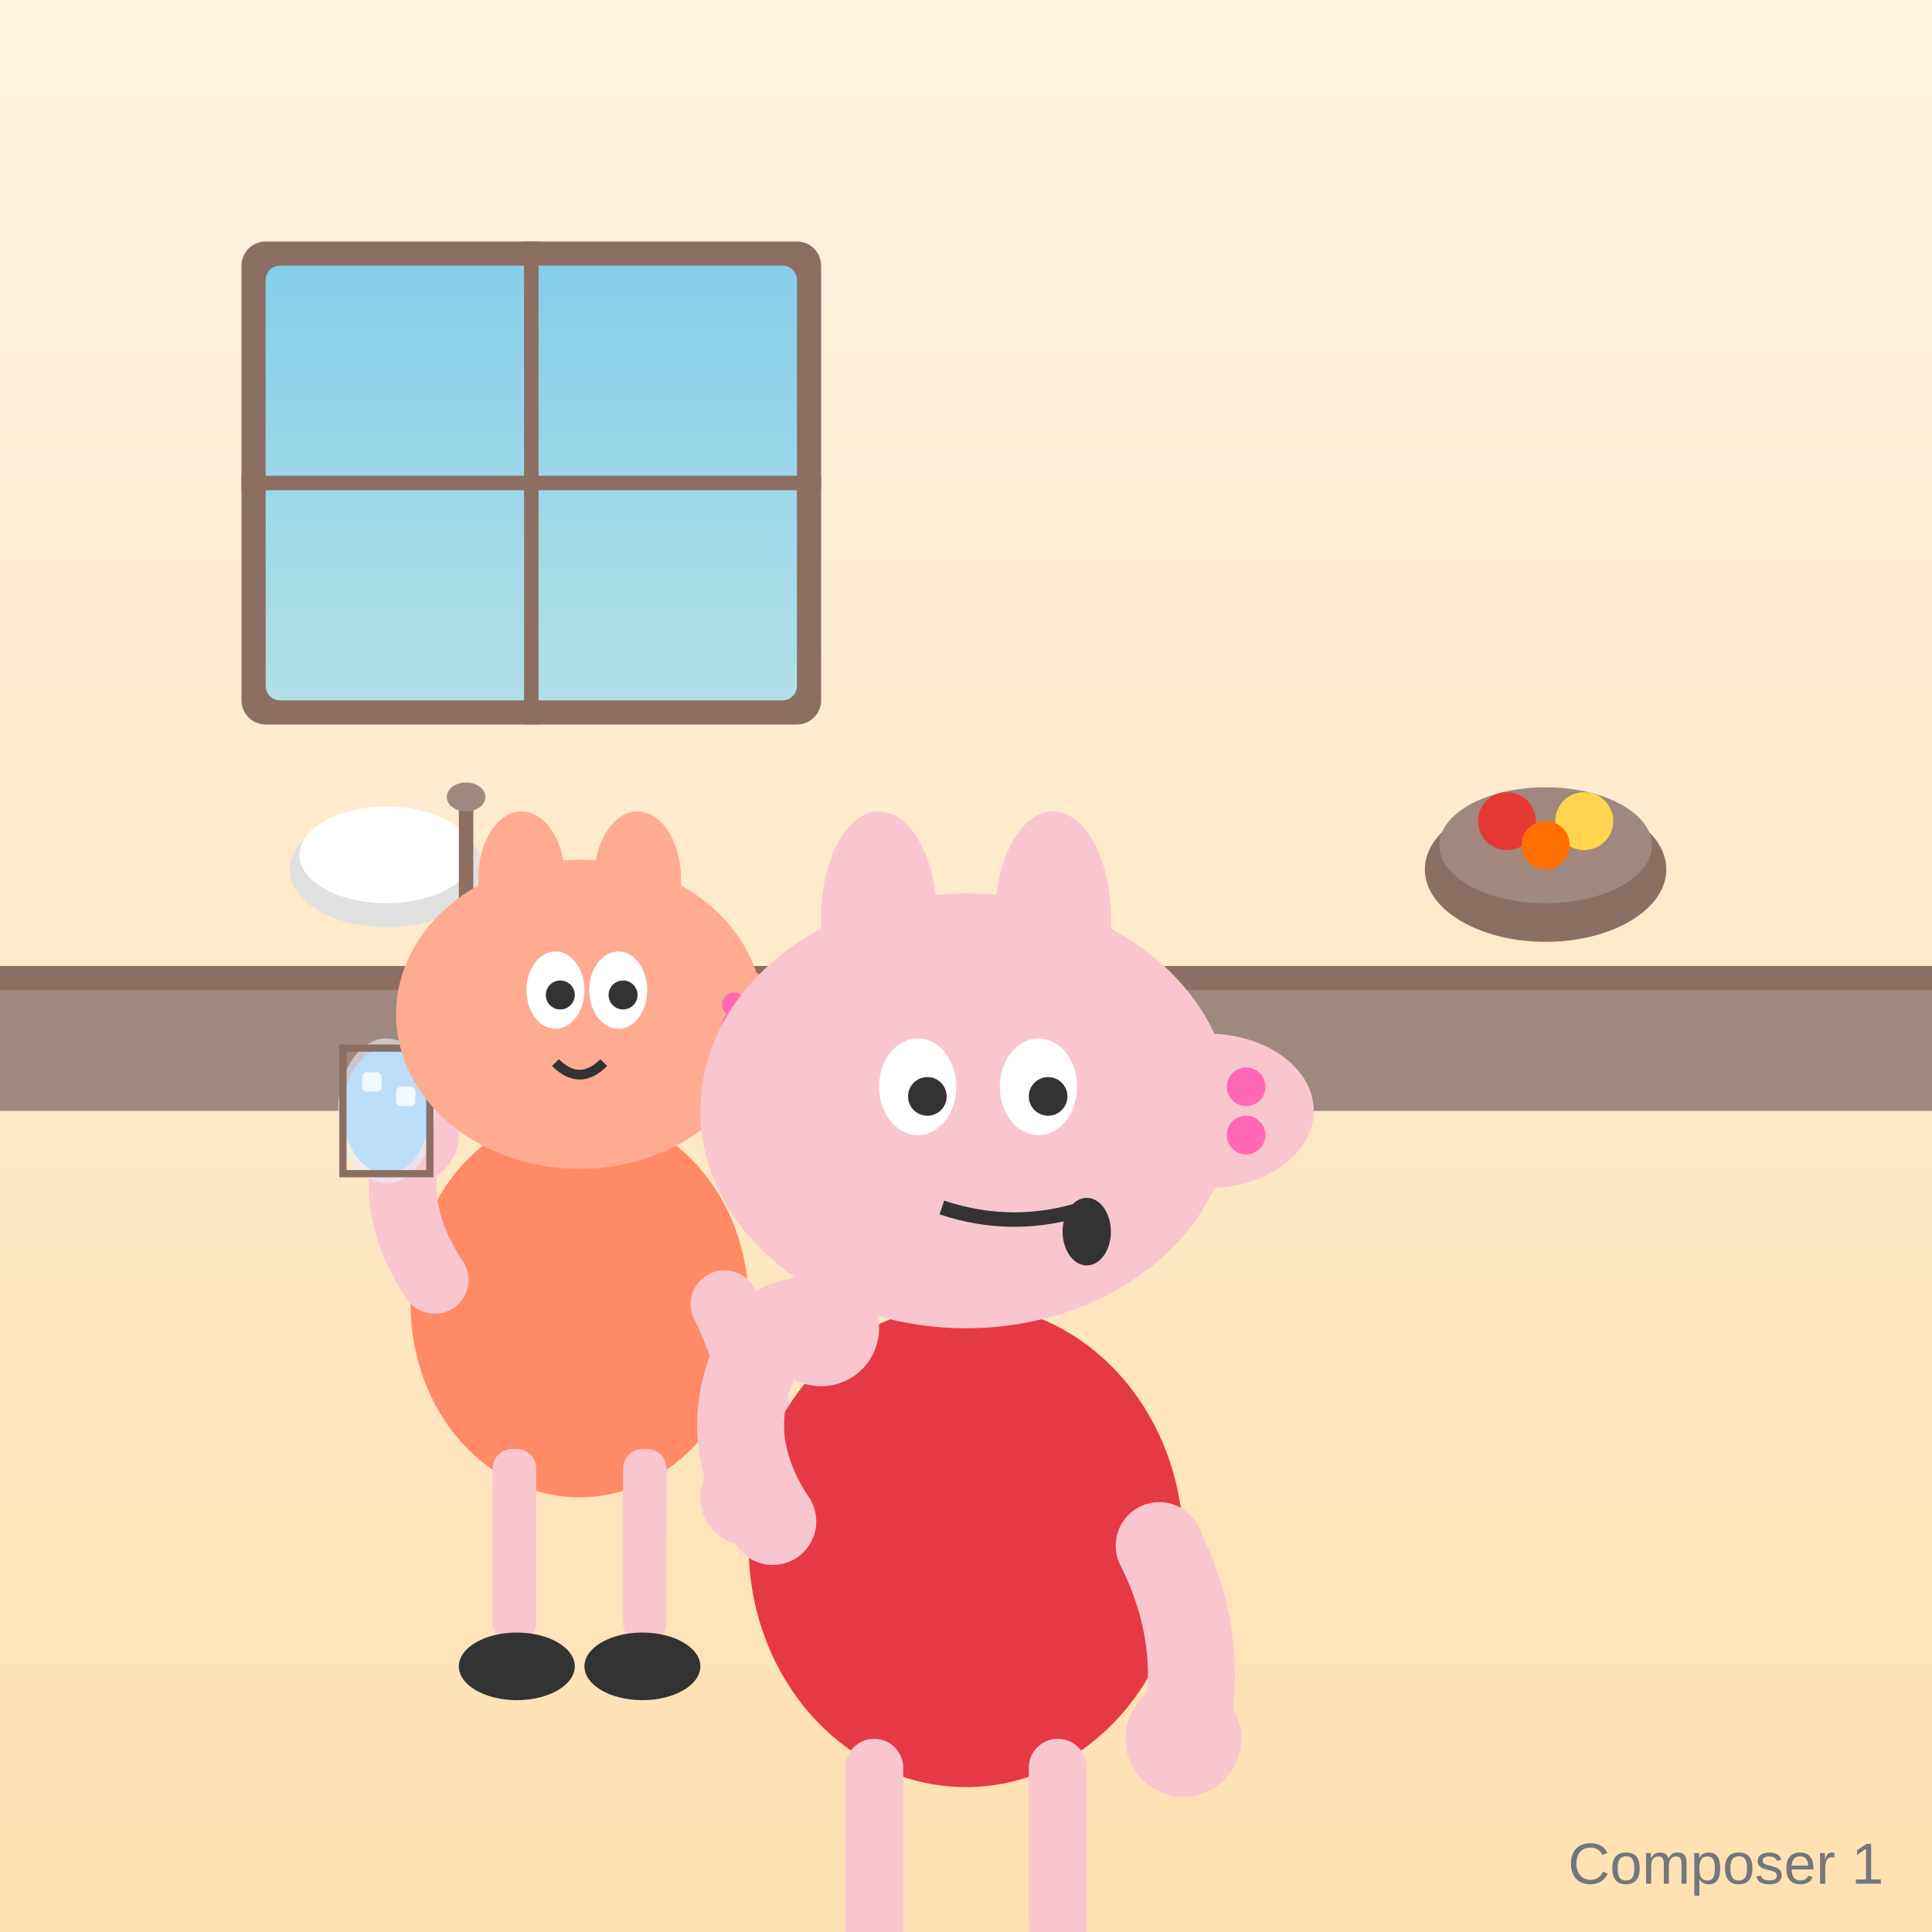
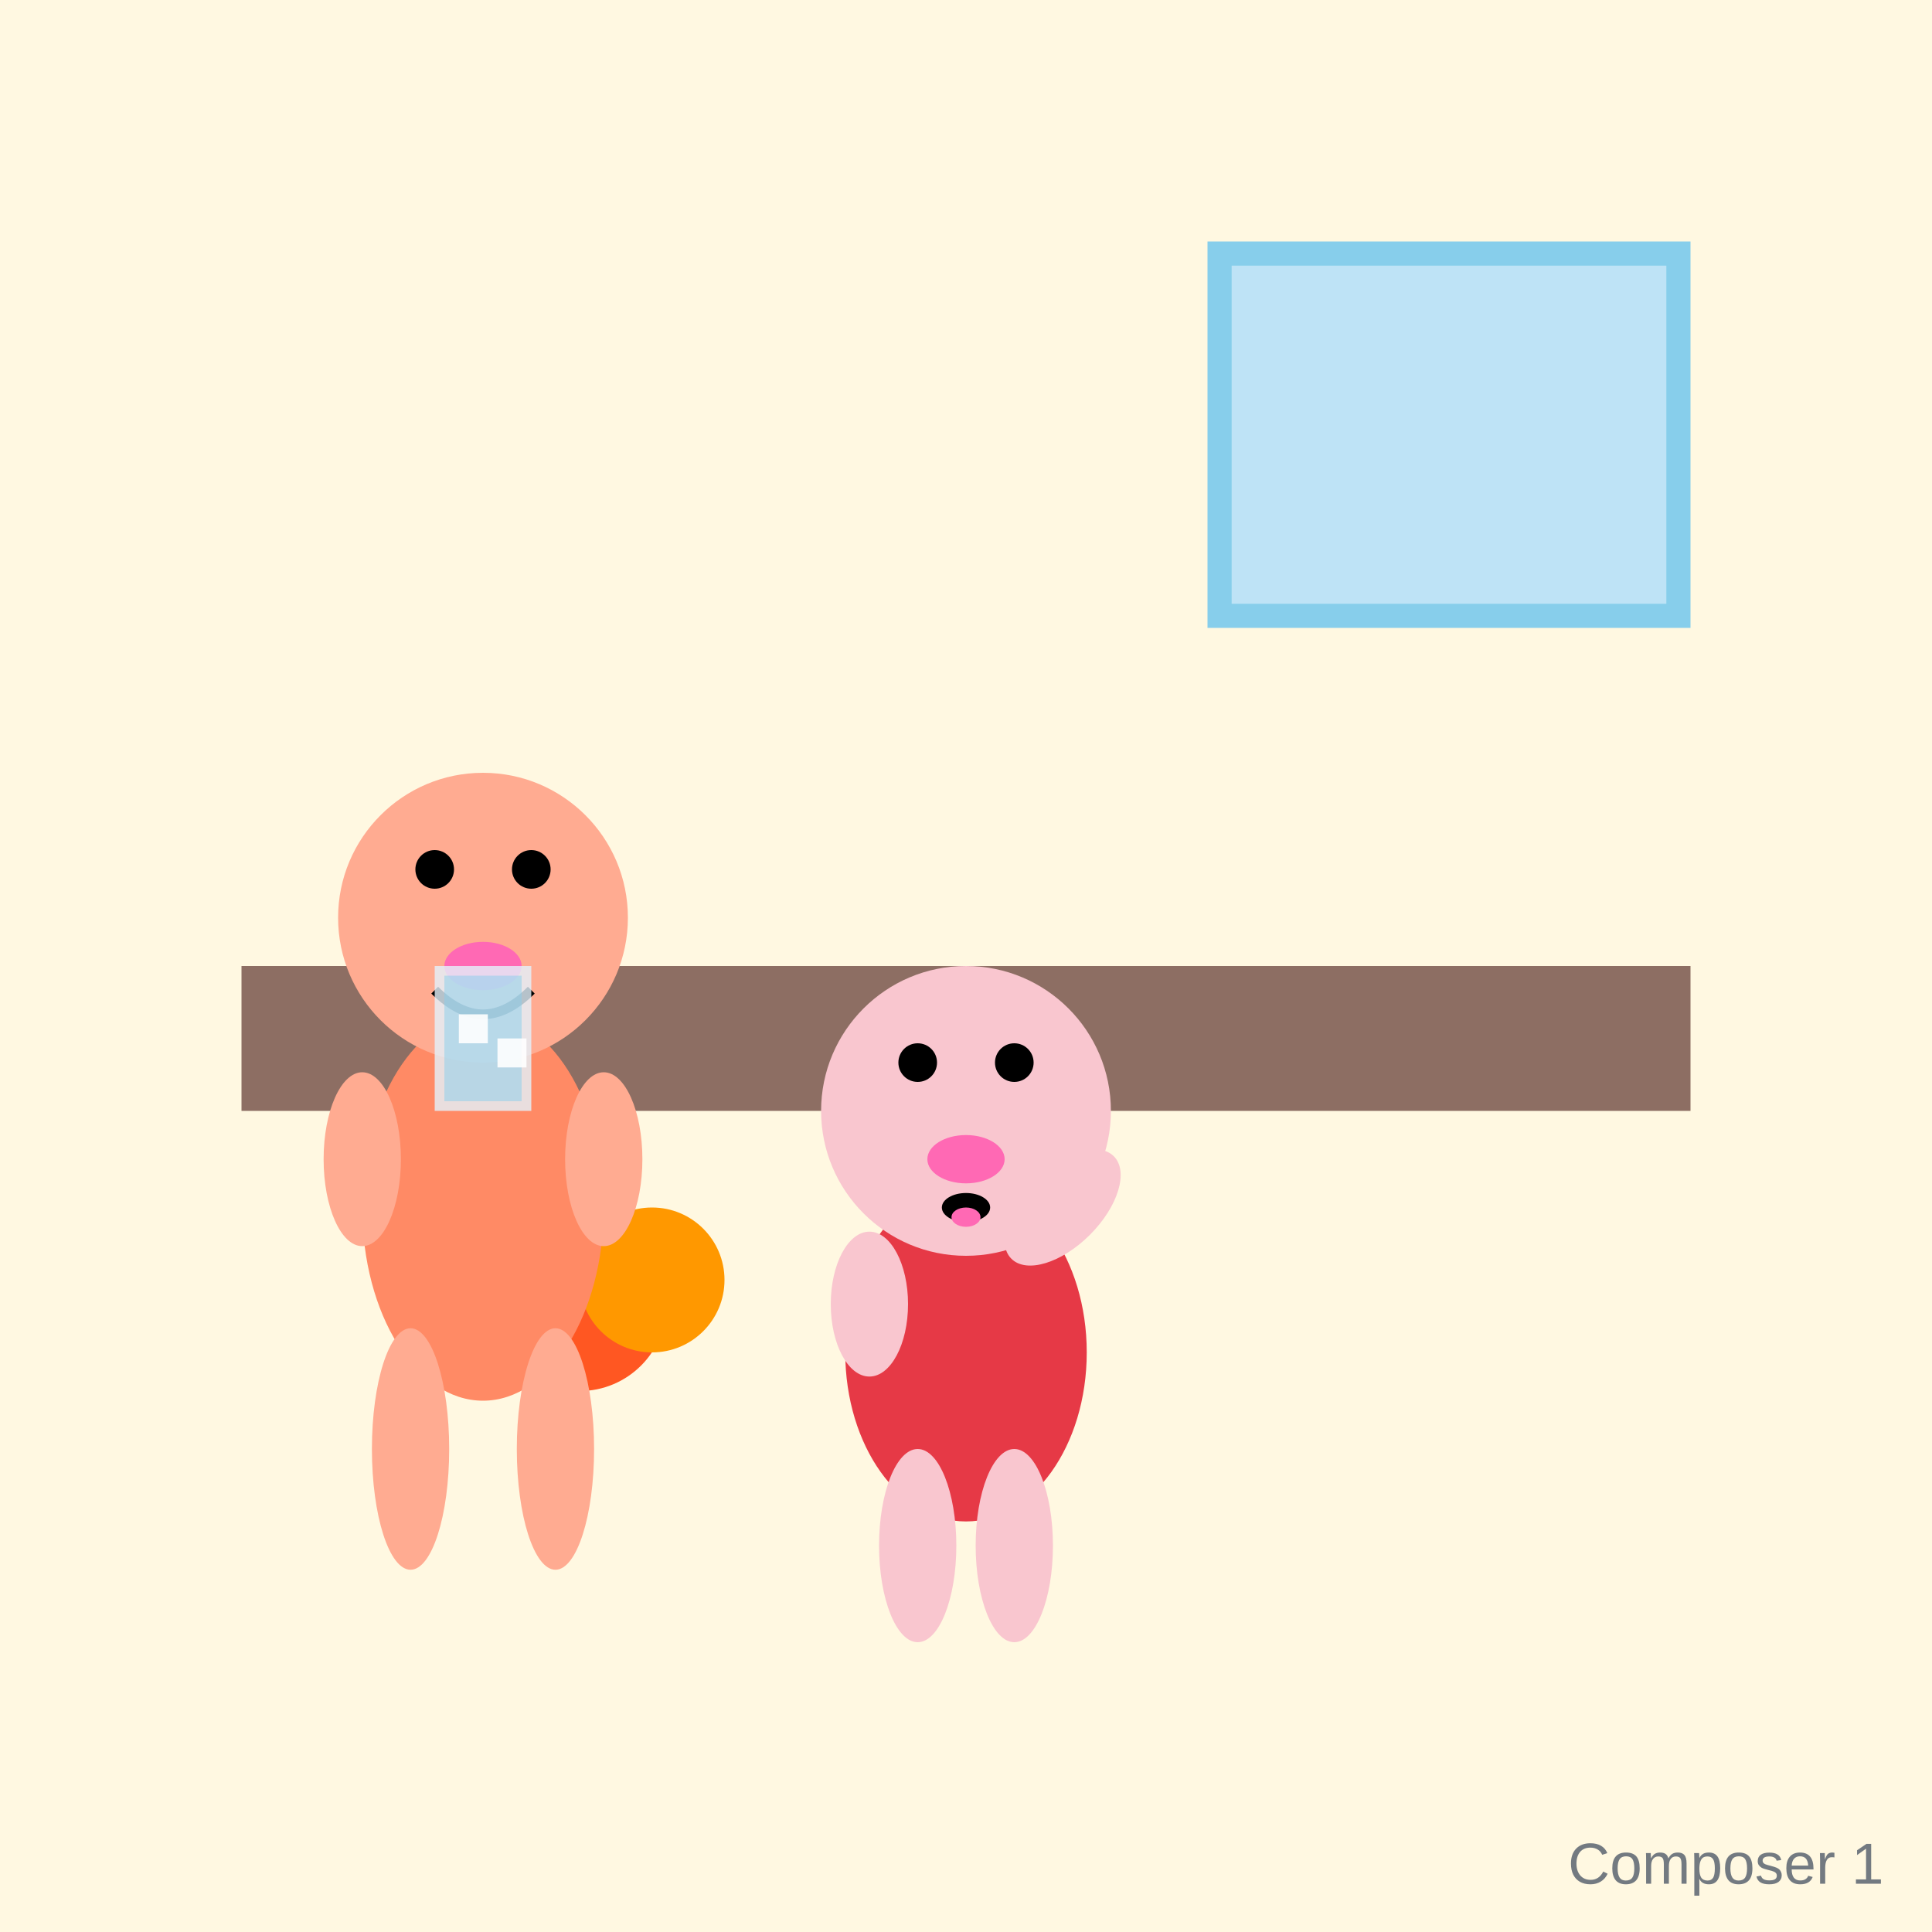
- <svg xmlns="http://www.w3.org/2000/svg" viewBox="0 0 400 400" width="400" height="400">
-   <defs>
-     <linearGradient id="kitchenBg2" x1="0%" y1="0%" x2="0%" y2="100%">
-       <stop offset="0%" stop-color="#FFF3E0" />
-       <stop offset="100%" stop-color="#FFE0B2" />
-     </linearGradient>
-     <linearGradient id="windowSky2" x1="0%" y1="0%" x2="0%" y2="100%">
-       <stop offset="0%" stop-color="#87CEEB" />
-       <stop offset="100%" stop-color="#B0E0E6" />
-     </linearGradient>
-   </defs>
-   <rect width="400" height="400" fill="url(#kitchenBg2)" />
-   <rect x="50" y="50" width="120" height="100" rx="5" fill="#8D6E63" />
-   <rect x="55" y="55" width="110" height="90" rx="3" fill="url(#windowSky2)" />
-   <line x1="110" y1="50" x2="110" y2="150" stroke="#8D6E63" stroke-width="3" />
-   <line x1="50" y1="100" x2="170" y2="100" stroke="#8D6E63" stroke-width="3" />
-   <rect x="0" y="200" width="400" height="30" fill="#A1887F" />
-   <rect x="0" y="200" width="400" height="5" fill="#8D6E63" />
-   <g transform="translate(320, 180)">
-     <ellipse cx="0" cy="0" rx="25" ry="15" fill="#8D6E63" />
-     <ellipse cx="0" cy="-5" rx="22" ry="12" fill="#A1887F" />
-     <circle cx="-8" cy="-10" r="6" fill="#E53935" />
-     <circle cx="8" cy="-10" r="6" fill="#FFD54F" />
-     <circle cx="0" cy="-5" r="5" fill="#FF6F00" />
-   </g>
-   <g transform="translate(80, 180)">
-     <ellipse cx="0" cy="0" rx="20" ry="12" fill="#E0E0E0" />
-     <ellipse cx="0" cy="-3" rx="18" ry="10" fill="white" />
-     <rect x="15" y="-15" width="3" height="25" fill="#8D6E63" />
-     <ellipse cx="16.5" cy="-15" rx="4" ry="3" fill="#A1887F" />
-   </g>
-   <g transform="translate(120, 240)">
-     <ellipse cx="0" cy="30" rx="35" ry="40" fill="#FF8A65" />
-     <rect x="-18" y="60" width="9" height="40" rx="4" fill="#F9C6CF" />
-     <rect x="9" y="60" width="9" height="40" rx="4" fill="#F9C6CF" />
-     <ellipse cx="-13" cy="105" rx="12" ry="7" fill="#333" />
-     <ellipse cx="13" cy="105" rx="12" ry="7" fill="#333" />
-     <path d="M -30 25 Q -40 10 -35 -5" stroke="#F9C6CF" stroke-width="14" stroke-linecap="round" fill="none" />
-     <circle cx="-35" cy="-5" r="10" fill="#F9C6CF" />
-     <path d="M 30 30 Q 40 50 35 70" stroke="#F9C6CF" stroke-width="14" stroke-linecap="round" fill="none" />
-     <circle cx="35" cy="70" r="10" fill="#F9C6CF" />
-     <g transform="translate(-40, -10)">
-       <ellipse cx="0" cy="0" rx="10" ry="15" fill="#E3F2FD" opacity="0.6" />
-       <ellipse cx="0" cy="0" rx="9" ry="13" fill="#BBDEFB" />
-       <rect x="-9" y="-13" width="18" height="26" fill="none" stroke="#8D6E63" stroke-width="1.5" />
-       <rect x="-5" y="-8" width="4" height="4" rx="1" fill="white" opacity="0.8" />
-       <rect x="2" y="-5" width="4" height="4" rx="1" fill="white" opacity="0.8" />
-     </g>
-     <ellipse cx="0" cy="-30" rx="38" ry="32" fill="#FFAB91" />
-     <ellipse cx="28" cy="-30" rx="14" ry="11" fill="#FFAB91" />
-     <circle cx="32" cy="-32" r="2.5" fill="#FF69B4" />
-     <circle cx="32" cy="-28" r="2.5" fill="#FF69B4" />
-     <ellipse cx="-12" cy="-58" rx="9" ry="14" fill="#FFAB91" />
-     <ellipse cx="12" cy="-58" rx="9" ry="14" fill="#FFAB91" />
-     <ellipse cx="-5" cy="-35" rx="6" ry="8" fill="white" />
-     <ellipse cx="8" cy="-35" rx="6" ry="8" fill="white" />
-     <circle cx="-4" cy="-34" r="3" fill="#333" />
-     <circle cx="9" cy="-34" r="3" fill="#333" />
-     <path d="M -5 -20 Q 0 -15 5 -20" stroke="#333" stroke-width="2" fill="none" />
-   </g>
-   <g transform="translate(200, 280)">
-     <ellipse cx="0" cy="40" rx="45" ry="50" fill="#E63946" />
-     <rect x="-25" y="80" width="12" height="50" rx="6" fill="#F9C6CF" />
-     <rect x="13" y="80" width="12" height="50" rx="6" fill="#F9C6CF" />
-     <ellipse cx="-19" cy="135" rx="15" ry="8" fill="#333" />
-     <ellipse cx="19" cy="135" rx="15" ry="8" fill="#333" />
-     <path d="M -40 35 Q -50 20 -45 5 Q -40 -10 -30 -5" stroke="#F9C6CF" stroke-width="18" stroke-linecap="round" fill="none" />
-     <circle cx="-30" cy="-5" r="12" fill="#F9C6CF" />
-     <path d="M 40 40 Q 50 60 45 80" stroke="#F9C6CF" stroke-width="18" stroke-linecap="round" fill="none" />
-     <circle cx="45" cy="80" r="12" fill="#F9C6CF" />
-     <ellipse cx="0" cy="-50" rx="55" ry="45" fill="#F9C6CF" />
-     <ellipse cx="50" cy="-50" rx="22" ry="16" fill="#F9C6CF" />
-     <circle cx="58" cy="-55" r="4" fill="#FF69B4" />
-     <circle cx="58" cy="-45" r="4" fill="#FF69B4" />
-     <ellipse cx="-18" cy="-90" rx="12" ry="22" fill="#F9C6CF" />
-     <ellipse cx="18" cy="-90" rx="12" ry="22" fill="#F9C6CF" />
-     <ellipse cx="-10" cy="-55" rx="8" ry="10" fill="white" />
-     <ellipse cx="15" cy="-55" rx="8" ry="10" fill="white" />
-     <circle cx="-8" cy="-53" r="4" fill="#333" />
-     <circle cx="17" cy="-53" r="4" fill="#333" />
-     <ellipse cx="25" cy="-25" rx="5" ry="7" fill="#333" />
-     <path d="M -5 -30 Q 10 -25 25 -30" stroke="#333" stroke-width="3" fill="none" />
-   </g>
+ <svg xmlns="http://www.w3.org/2000/svg" viewBox="0 0 400 400">
+   <rect width="400" height="400" fill="#FFF8E1" />
+   <rect x="50" y="200" width="300" height="30" fill="#8D6E63" />
+   <rect x="250" y="50" width="100" height="80" fill="#87CEEB" />
+   <rect x="255" y="55" width="90" height="70" fill="#E3F2FD" opacity="0.6" />
+   <circle cx="120" cy="270" r="18" fill="#FF5722" />
+   <circle cx="105" cy="265" r="15" fill="#4CAF50" />
+   <circle cx="135" cy="265" r="15" fill="#FF9800" />
+   <ellipse cx="100" cy="250" rx="25" ry="40" fill="#FF8A65" />
+   <circle cx="100" cy="190" r="30" fill="#FFAB91" />
+   <ellipse cx="100" cy="200" rx="8" ry="5" fill="#FF69B4" />
+   <circle cx="90" cy="180" r="4" fill="#000" />
+   <circle cx="110" cy="180" r="4" fill="#000" />
+   <path d="M90 205 Q100 215 110 205" stroke="#000" stroke-width="2" fill="none" />
+   <ellipse cx="75" cy="240" rx="8" ry="18" fill="#FFAB91" />
+   <ellipse cx="125" cy="240" rx="8" ry="18" fill="#FFAB91" />
+   <ellipse cx="85" cy="300" rx="8" ry="25" fill="#FFAB91" />
+   <ellipse cx="115" cy="300" rx="8" ry="25" fill="#FFAB91" />
+   <rect x="90" y="200" width="20" height="30" fill="#E3F2FD" opacity="0.8" />
+   <rect x="92" y="202" width="16" height="26" fill="#87CEEB" opacity="0.5" />
+   <rect x="95" y="210" width="6" height="6" fill="#FFFFFF" opacity="0.9" />
+   <rect x="103" y="215" width="6" height="6" fill="#FFFFFF" opacity="0.9" />
+   <ellipse cx="200" cy="280" rx="25" ry="35" fill="#E63946" />
+   <circle cx="200" cy="230" r="30" fill="#F9C6CF" />
+   <ellipse cx="200" cy="240" rx="8" ry="5" fill="#FF69B4" />
+   <circle cx="190" cy="220" r="4" fill="#000" />
+   <circle cx="210" cy="220" r="4" fill="#000" />
+   <ellipse cx="200" cy="250" rx="5" ry="3" fill="#000" />
+   <ellipse cx="200" cy="252" rx="3" ry="2" fill="#FF69B4" />
+   <ellipse cx="180" cy="270" rx="8" ry="15" fill="#F9C6CF" />
+   <ellipse cx="220" cy="250" rx="8" ry="15" fill="#F9C6CF" transform="rotate(45 220 250)" />
+   <circle cx="220" cy="245" r="4" fill="#F9C6CF" />
+   <ellipse cx="190" cy="320" rx="8" ry="20" fill="#F9C6CF" />
+   <ellipse cx="210" cy="320" rx="8" ry="20" fill="#F9C6CF" />
  <text x="390" y="390" text-anchor="end" font-family="Arial, sans-serif" font-size="12" fill="#5B6470" opacity="0.85">Composer 1</text>
</svg>
